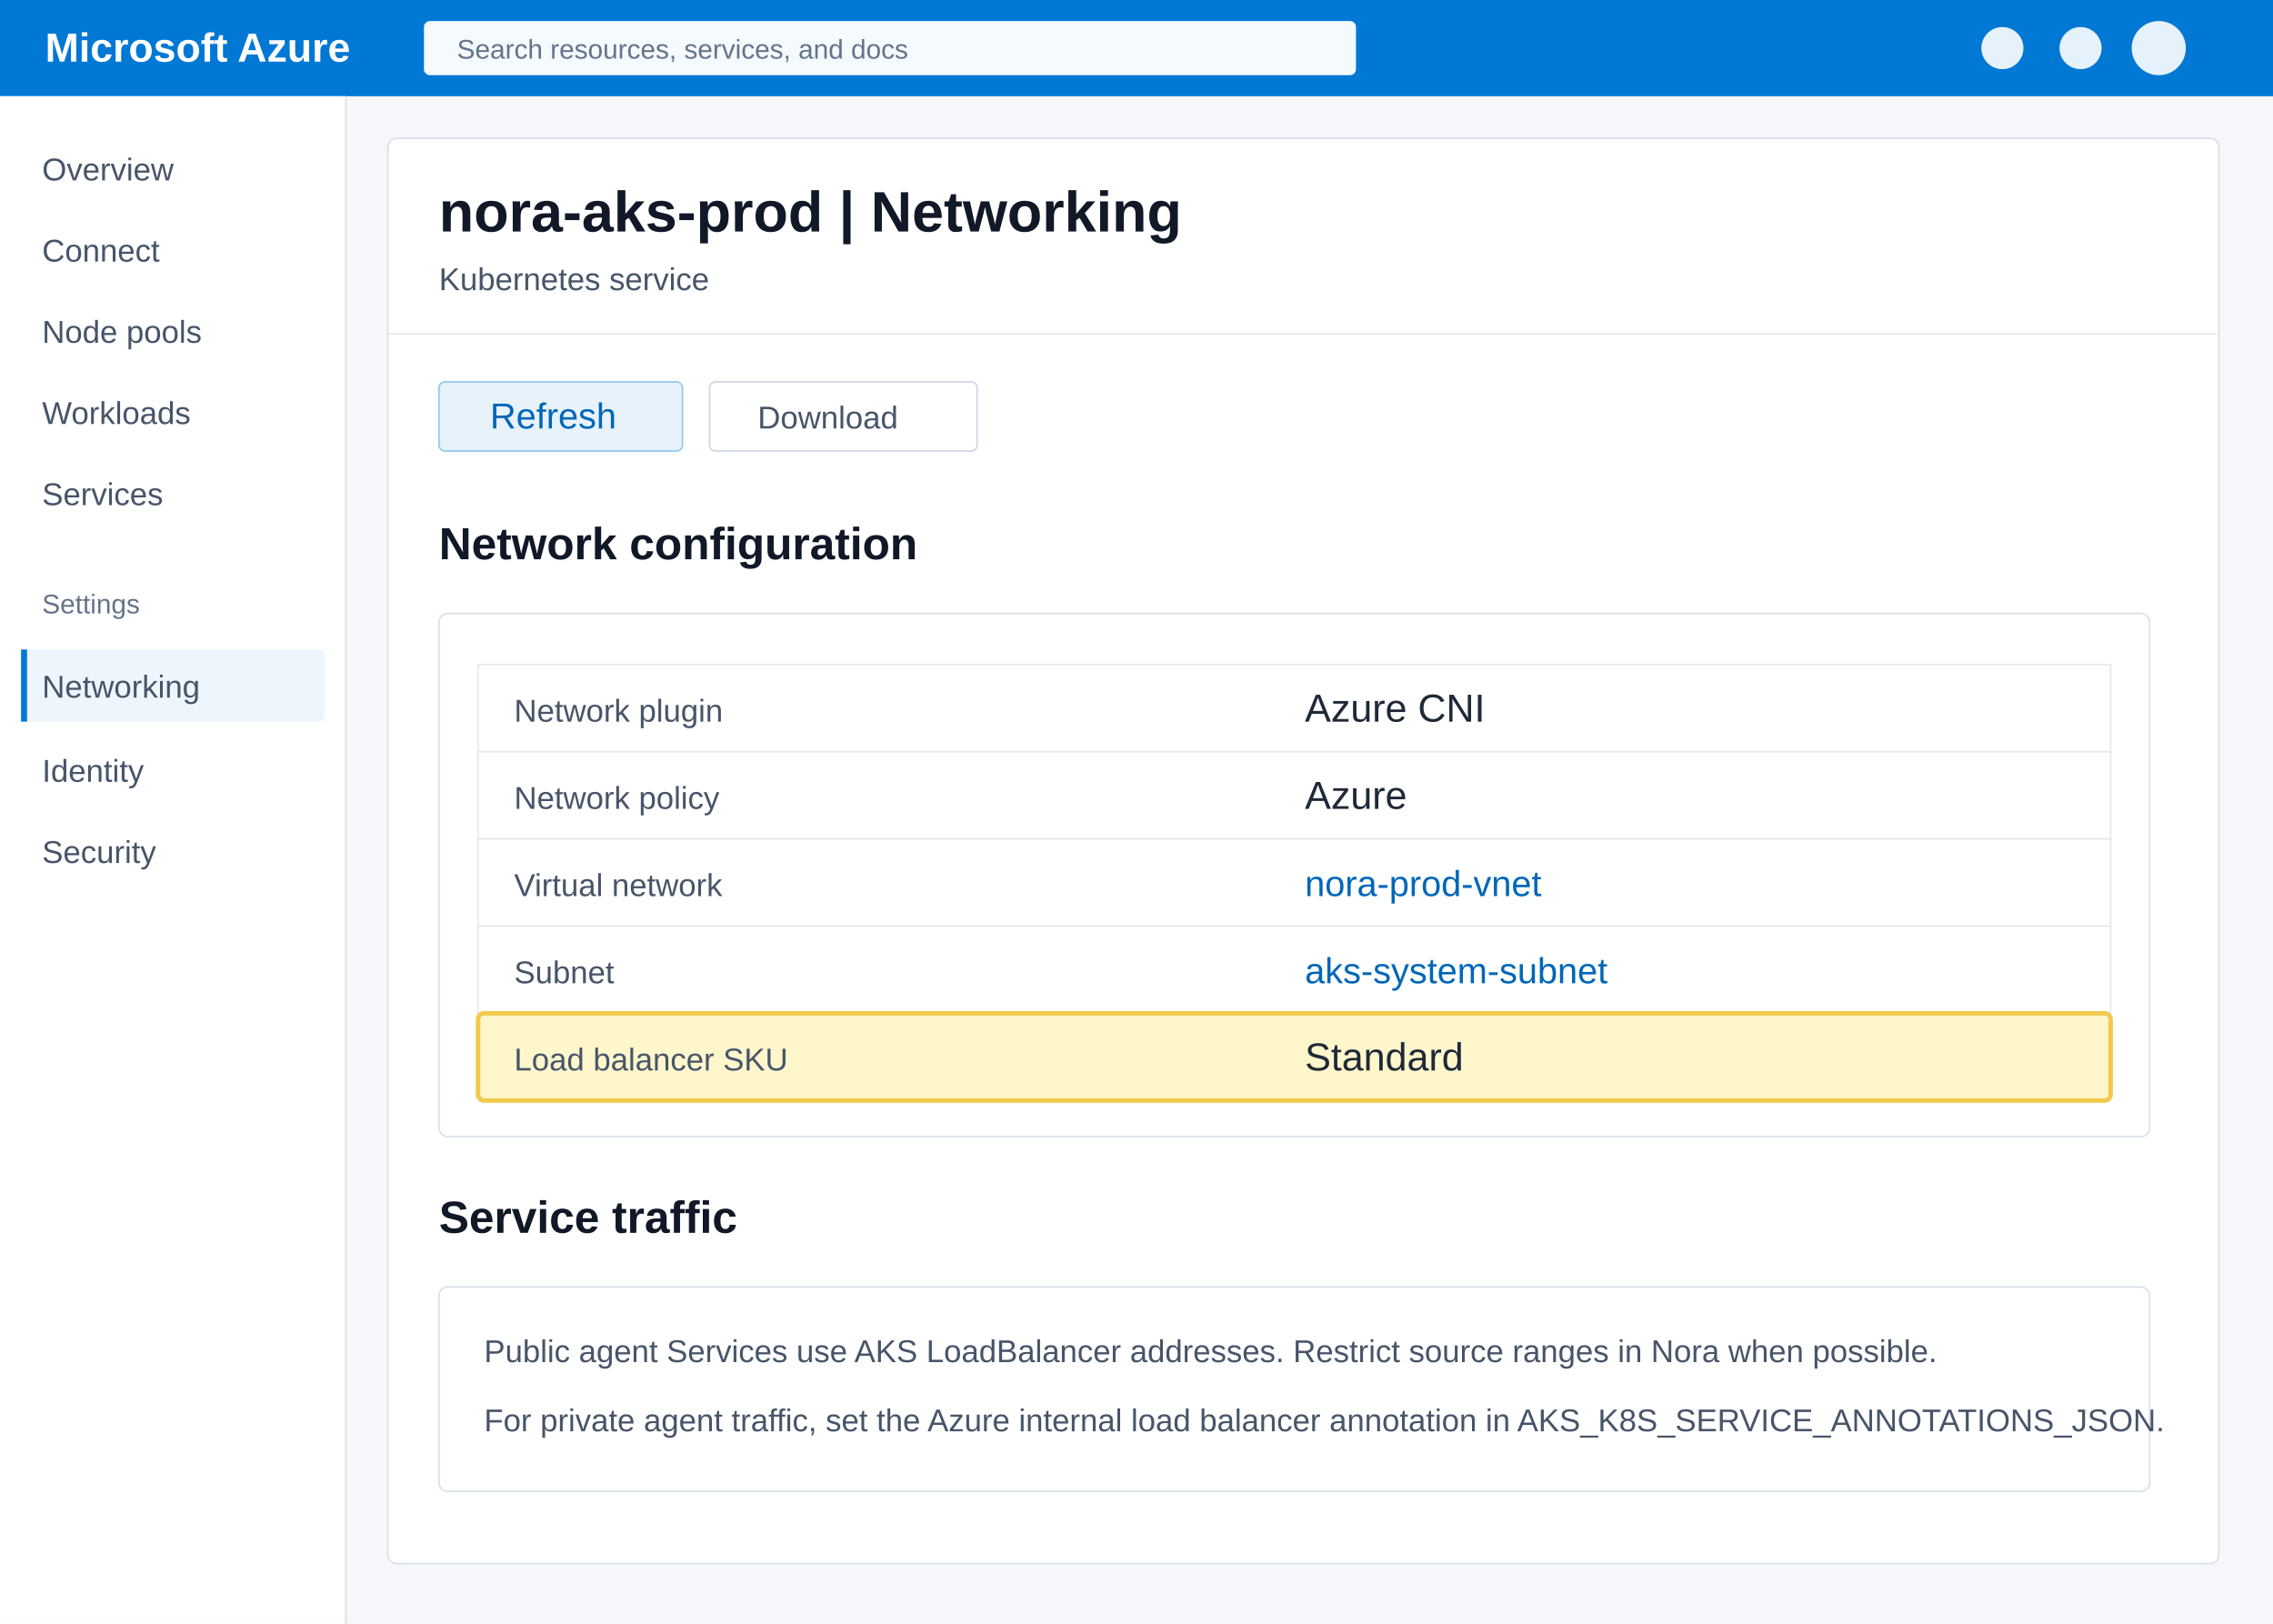
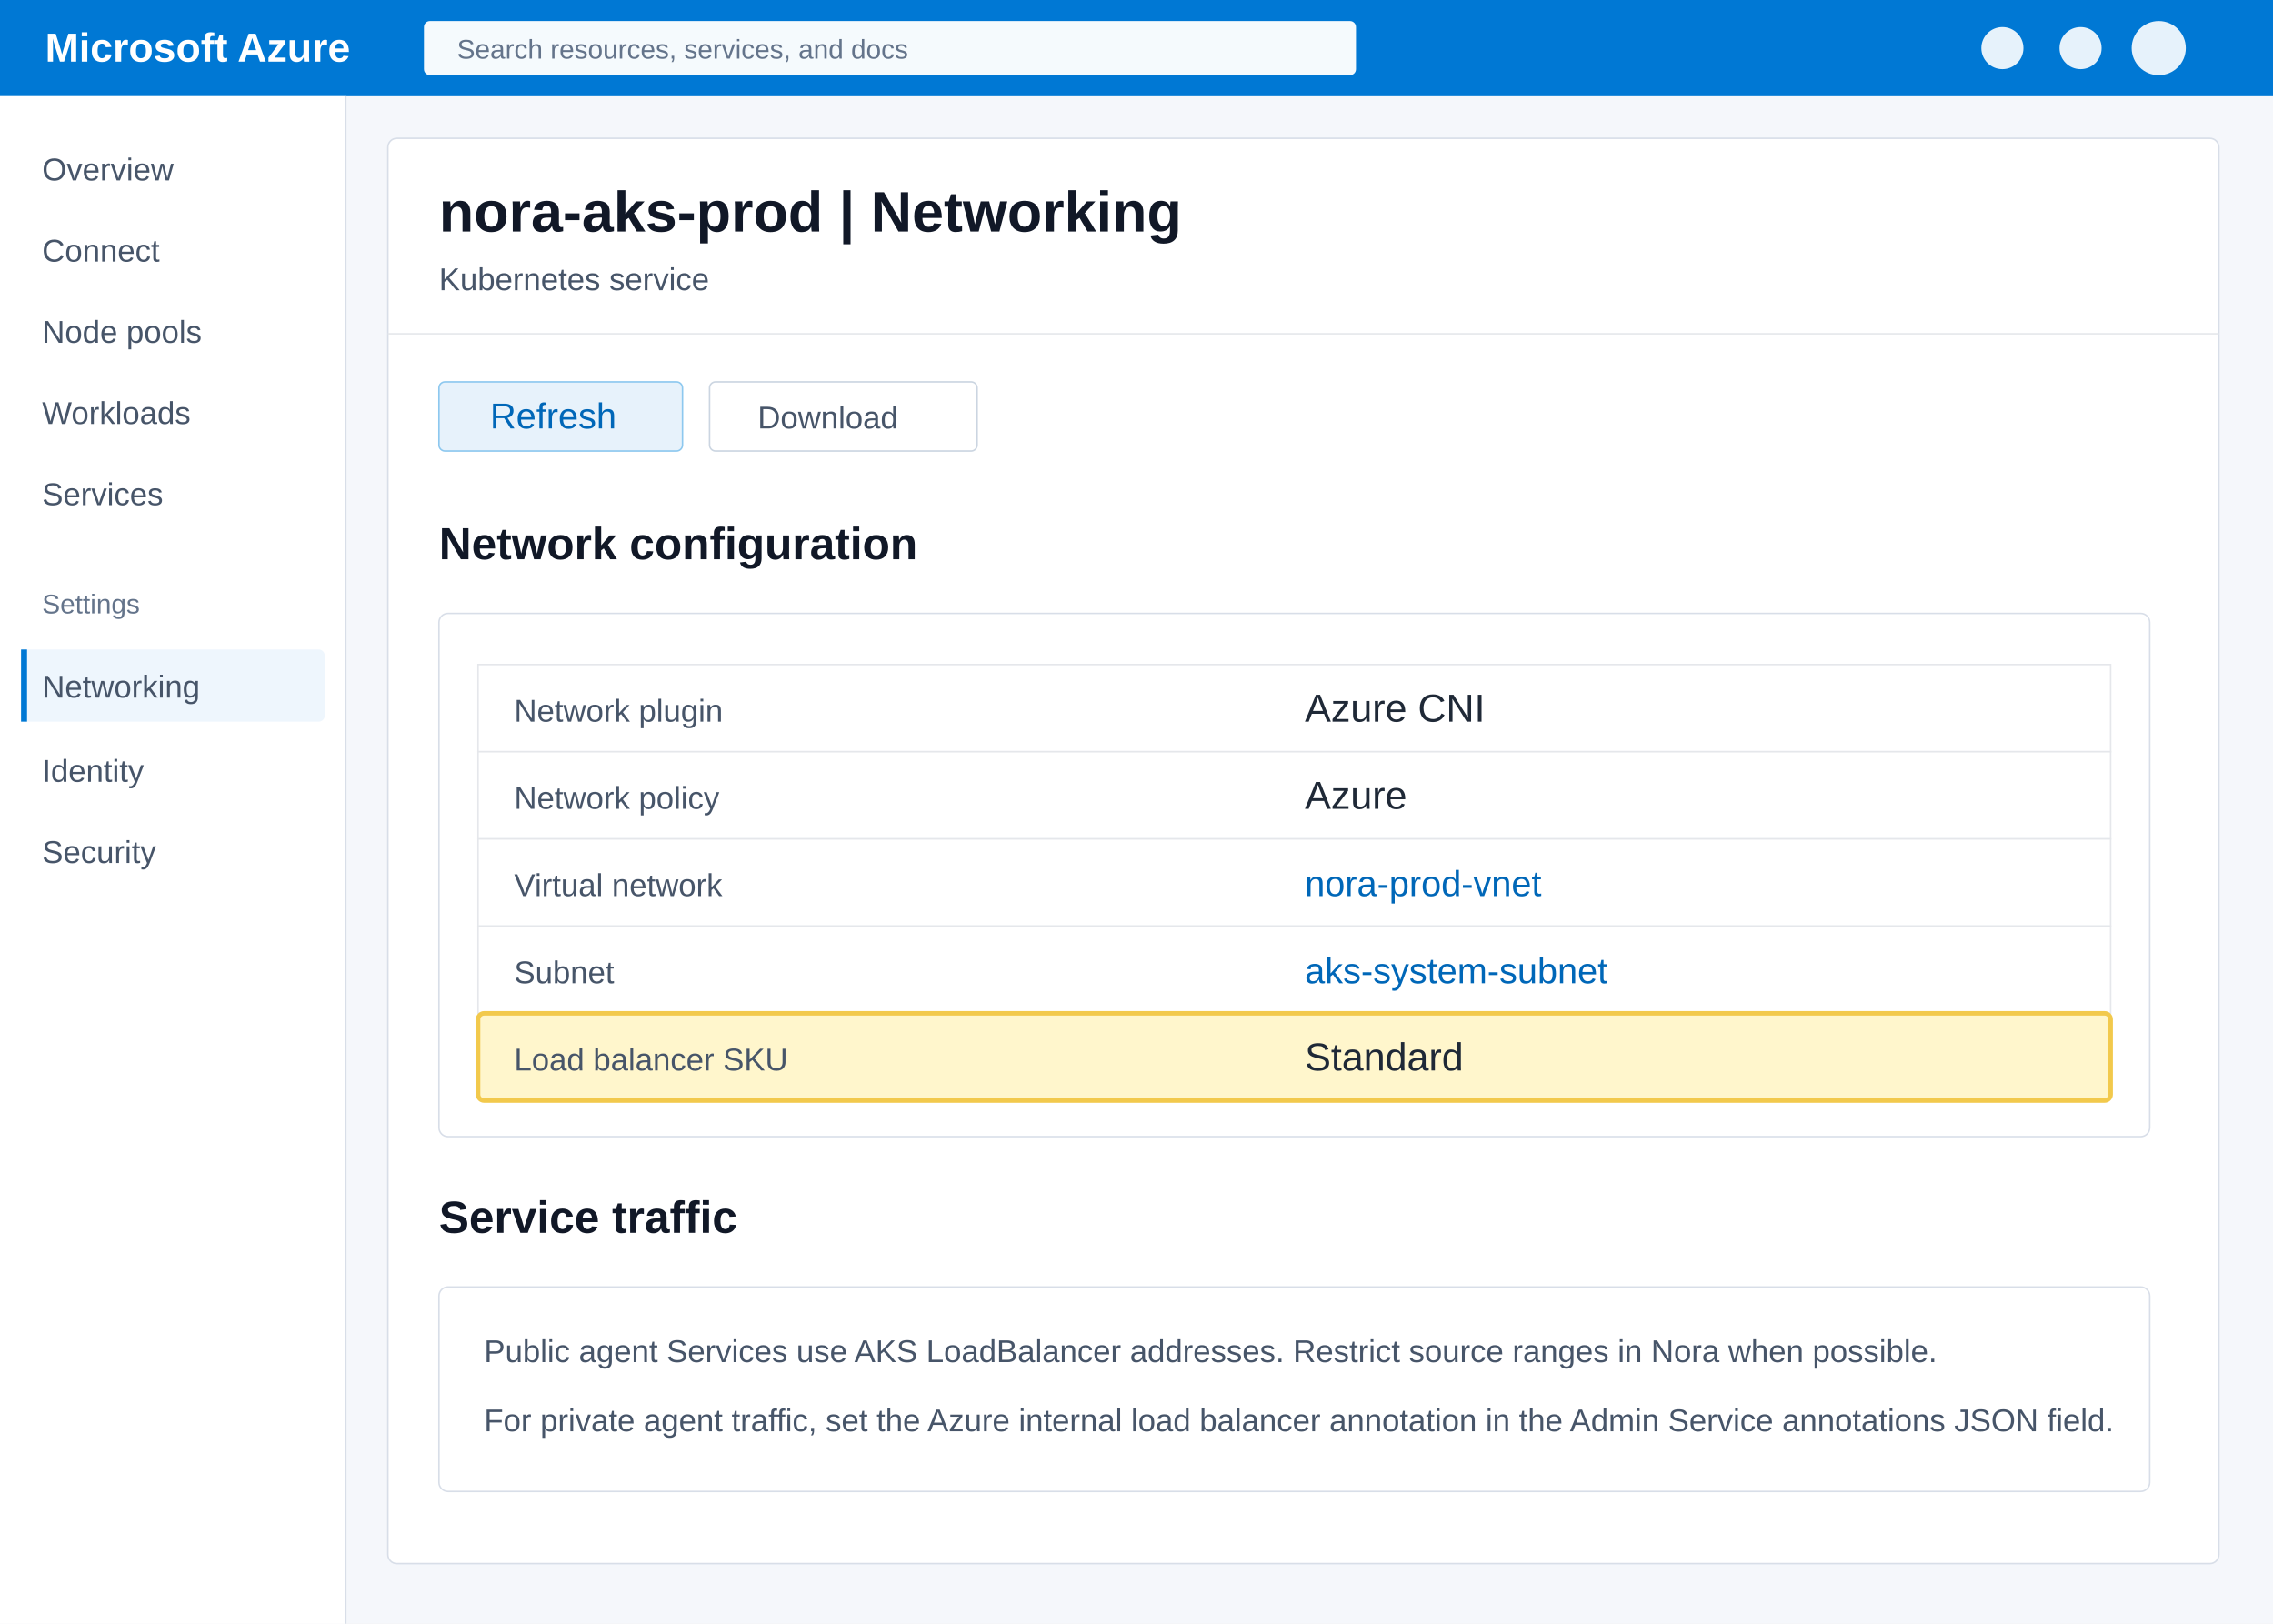
<svg xmlns="http://www.w3.org/2000/svg" width="1512" height="1080" viewBox="0 0 1512 1080" role="img" aria-labelledby="title desc">
  <defs>
    <style>
      .bg {
        fill: #f5f7fb;
      }
      .top {
        fill: #0078d4;
      }
      .blade {
        fill: #ffffff;
        stroke: #d8dee8;
        stroke-width: 1;
      }
      .side {
        fill: #ffffff;
      }
      .title {
        fill: #111827;
        font:
          38px "Segoe UI",
          Arial,
          sans-serif;
        font-weight: 600;
      }
      .section {
        fill: #111827;
        font:
          30px "Segoe UI",
          Arial,
          sans-serif;
        font-weight: 600;
      }
      .text {
        fill: #1f2937;
        font:
          26px "Segoe UI",
          Arial,
          sans-serif;
      }
      .small {
        fill: #475569;
        font:
          21px "Segoe UI",
          Arial,
          sans-serif;
      }
      .tiny {
        fill: #64748b;
        font:
          18px "Segoe UI",
          Arial,
          sans-serif;
      }
      .link {
        fill: #0067b8;
        font:
          24px "Segoe UI",
          Arial,
          sans-serif;
      }
      .highlight {
        fill: #fff6cc;
        stroke: #f2c94c;
        stroke-width: 3;
      }
      .row {
        fill: #ffffff;
        stroke: #e5e7eb;
        stroke-width: 1;
      }
      .pill {
        fill: #e7f2fb;
        stroke: #8dc8ef;
        stroke-width: 1;
      }
    </style>
  </defs>
  <rect class="bg" width="1512" height="1080" />
  <rect class="top" width="1512" height="64" />
  <text x="30" y="41" fill="#ffffff" font-family="Segoe UI, Arial, sans-serif" font-size="27" font-weight="600">
    Microsoft Azure
  </text>
  <rect x="282" y="14" width="620" height="36" rx="4" fill="#ffffff" opacity="0.96" />
  <text x="304" y="39" class="tiny">Search resources, services, and docs</text>
  <circle cx="1332" cy="32" r="14" fill="#ffffff" opacity="0.9" />
  <circle cx="1384" cy="32" r="14" fill="#ffffff" opacity="0.9" />
  <circle cx="1436" cy="32" r="18" fill="#ffffff" opacity="0.9" />
  <rect x="0" y="64" width="230" height="1016" class="side" />
  <line x1="230" y1="64" x2="230" y2="1080" stroke="#d8dee8" />
  <text x="28" y="120" class="small">Overview</text>
  <text x="28" y="174" class="small">Connect</text>
  <text x="28" y="228" class="small">Node pools</text>
  <text x="28" y="282" class="small">Workloads</text>
  <text x="28" y="336" class="small">Services</text>
  <text x="28" y="408" class="tiny">Settings</text>
  <rect x="14" y="432" width="202" height="48" rx="4" fill="#eef6fd" />
  <rect x="14" y="432" width="4" height="48" fill="#0078d4" />
  <text x="28" y="464" class="small">Networking</text>
  <text x="28" y="520" class="small">Identity</text>
  <text x="28" y="574" class="small">Security</text>
  <rect x="258" y="92" width="1218" height="948" rx="6" class="blade" />
  <text x="292" y="154" class="title">nora-aks-prod | Networking</text>
  <text x="292" y="193" class="small">Kubernetes service</text>
  <line x1="258" y1="222" x2="1476" y2="222" stroke="#e5e7eb" />
  <rect x="292" y="254" width="162" height="46" rx="4" class="pill" />
  <text x="326" y="285" class="link">Refresh</text>
  <rect x="472" y="254" width="178" height="46" rx="4" fill="#ffffff" stroke="#cbd5e1" />
  <text x="504" y="285" class="small">Download</text>
  <text x="292" y="372" class="section">Network configuration</text>
  <rect x="292" y="408" width="1138" height="348" rx="6" fill="#ffffff" stroke="#d8dee8" />
  <rect x="318" y="442" width="1086" height="58" class="row" />
  <text x="342" y="480" class="small">Network plugin</text>
  <text x="868" y="480" class="text">Azure CNI</text>
  <rect x="318" y="500" width="1086" height="58" class="row" />
  <text x="342" y="538" class="small">Network policy</text>
  <text x="868" y="538" class="text">Azure</text>
  <rect x="318" y="558" width="1086" height="58" class="row" />
  <text x="342" y="596" class="small">Virtual network</text>
  <text x="868" y="596" class="link">nora-prod-vnet</text>
  <rect x="318" y="616" width="1086" height="58" class="row" />
  <text x="342" y="654" class="small">Subnet</text>
  <text x="868" y="654" class="link">aks-system-subnet</text>
  <rect x="318" y="674" width="1086" height="58" rx="4" class="highlight" />
  <text x="342" y="712" class="small">Load balancer SKU</text>
  <text x="868" y="712" class="text">Standard</text>
  <text x="292" y="820" class="section">Service traffic</text>
  <rect x="292" y="856" width="1138" height="136" rx="6" fill="#ffffff" stroke="#d8dee8" />
  <text x="322" y="906" class="small">
    Public agent Services use AKS LoadBalancer addresses. Restrict source ranges in Nora when
    possible.
  </text>
  <text x="322" y="952" class="small">
    For private agent traffic, set the Azure internal load balancer annotation in
-     AKS_K8S_SERVICE_ANNOTATIONS_JSON.
+     the Admin Service annotations JSON field.
  </text>
</svg>
